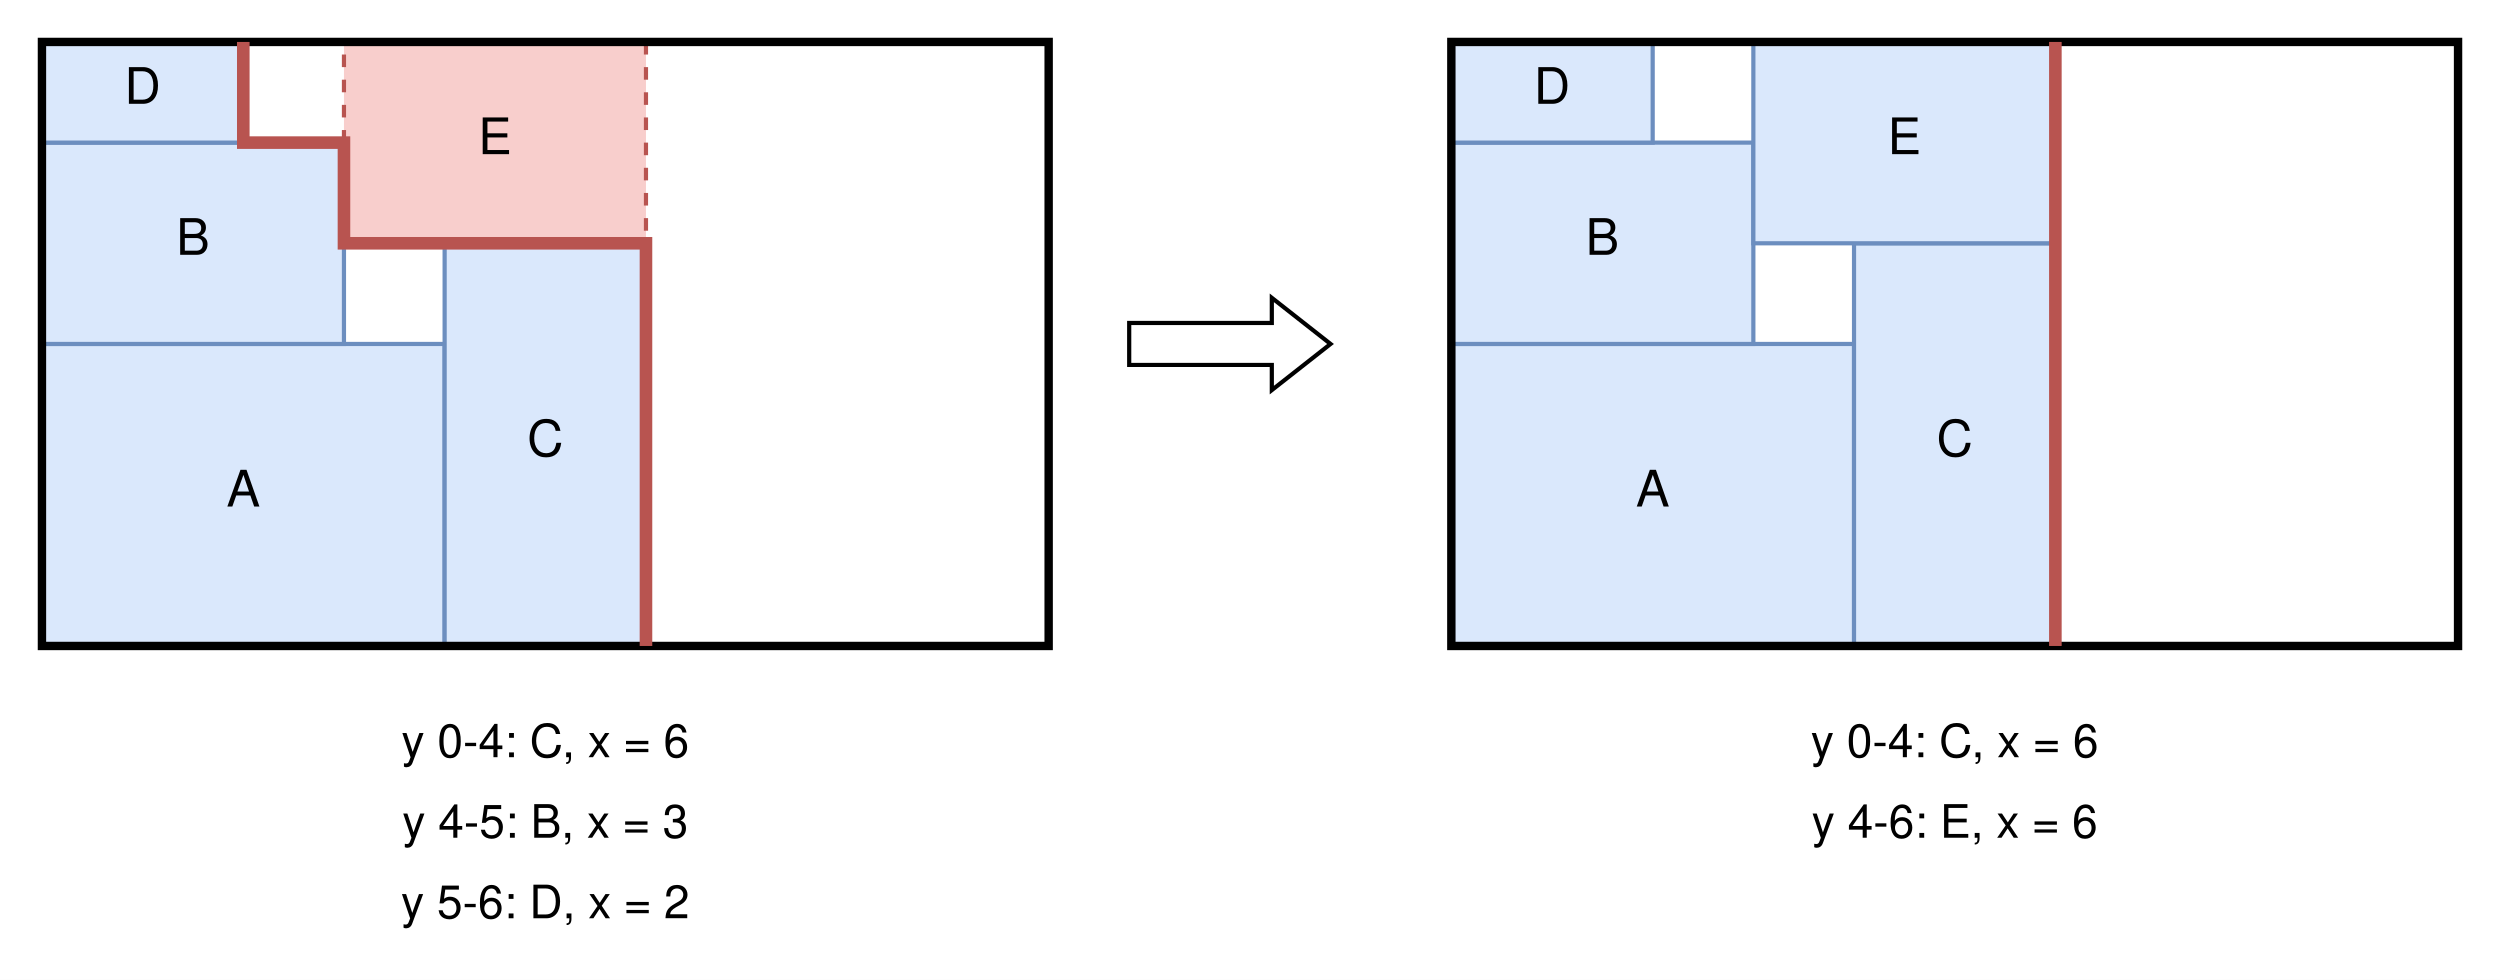
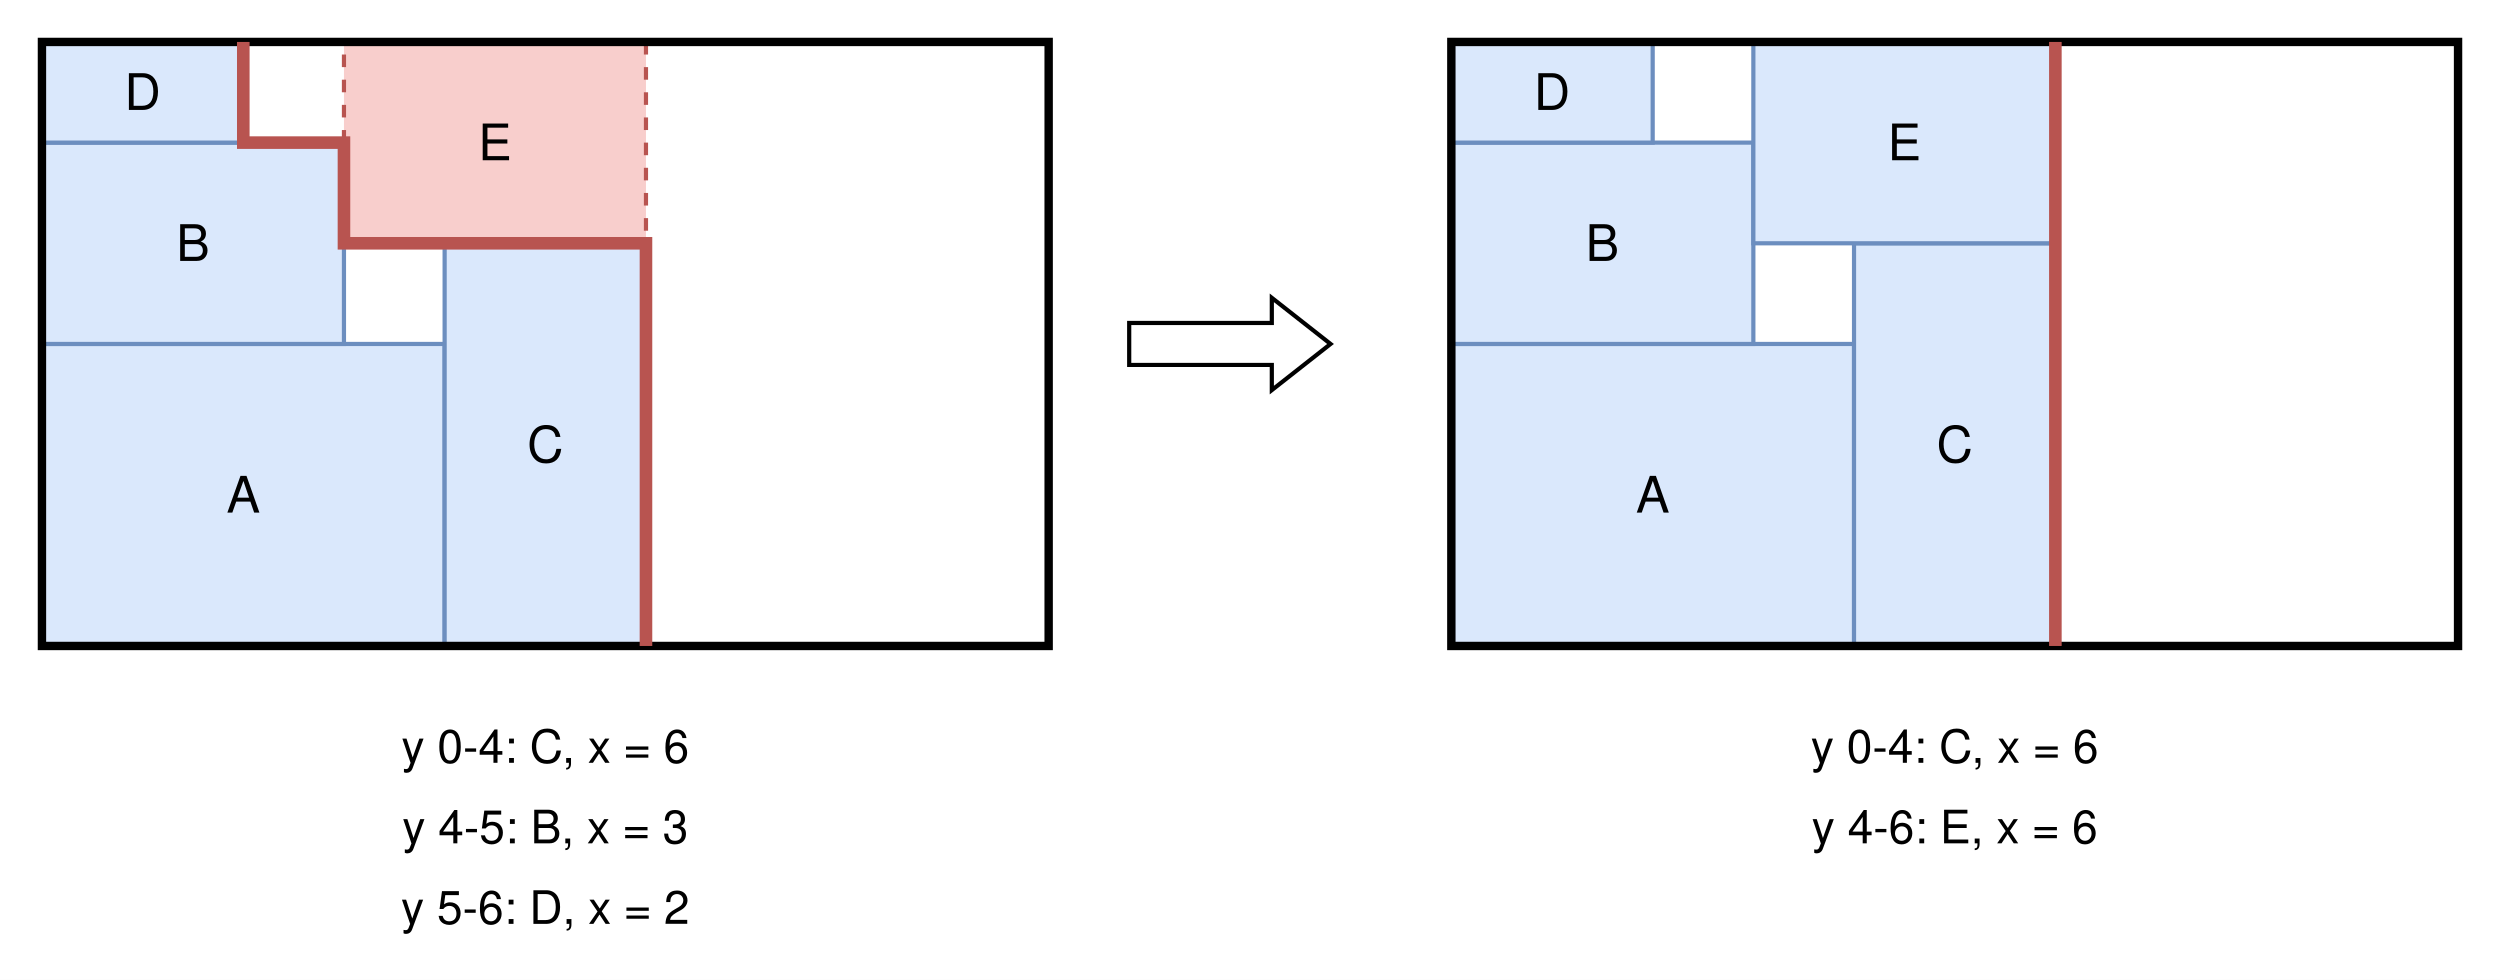
<svg xmlns="http://www.w3.org/2000/svg" width="596" height="233.6" viewBox="-10 -154 596 233.6">
  <rect x="-10" y="-154" width="596" height="233.6" fill="#ffffff" />
  <rect x="0" y="-72" width="96" height="72" fill="#dae8fc" stroke="#6c8ebf" stroke-width="1" />
-   <text font-family="Helvetica, Arial, sans-serif" font-size="12" fill="#000000" text-anchor="middle" dominant-baseline="central">
-     <tspan x="48.0" y="-36.0">A</tspan>
+   <text font-family="Helvetica, Arial, sans-serif" font-size="12" fill="#000000" text-anchor="middle">
+     <tspan x="48.0" y="-31.8">A</tspan>
  </text>
  <rect x="0" y="-120" width="72" height="48" fill="#dae8fc" stroke="#6c8ebf" stroke-width="1" />
-   <text font-family="Helvetica, Arial, sans-serif" font-size="12" fill="#000000" text-anchor="middle" dominant-baseline="central">
-     <tspan x="36.0" y="-96.0">B</tspan>
+   <text font-family="Helvetica, Arial, sans-serif" font-size="12" fill="#000000" text-anchor="middle">
+     <tspan x="36.0" y="-91.8">B</tspan>
  </text>
  <rect x="96" y="-96" width="48" height="96" fill="#dae8fc" stroke="#6c8ebf" stroke-width="1" />
-   <text font-family="Helvetica, Arial, sans-serif" font-size="12" fill="#000000" text-anchor="middle" dominant-baseline="central">
-     <tspan x="120.0" y="-48.0">C</tspan>
+   <text font-family="Helvetica, Arial, sans-serif" font-size="12" fill="#000000" text-anchor="middle">
+     <tspan x="120.0" y="-43.8">C</tspan>
  </text>
  <rect x="0" y="-144" width="48" height="24" fill="#dae8fc" stroke="#6c8ebf" stroke-width="1" />
-   <text font-family="Helvetica, Arial, sans-serif" font-size="12" fill="#000000" text-anchor="middle" dominant-baseline="central">
-     <tspan x="24.0" y="-132.0">D</tspan>
+   <text font-family="Helvetica, Arial, sans-serif" font-size="12" fill="#000000" text-anchor="middle">
+     <tspan x="24.0" y="-127.8">D</tspan>
  </text>
  <rect x="72" y="-144" width="72" height="48" fill="#f8cecc" stroke="#b85450" stroke-width="1" stroke-dasharray="3 3" />
-   <text font-family="Helvetica, Arial, sans-serif" font-size="12" fill="#000000" text-anchor="middle" dominant-baseline="central">
-     <tspan x="108.0" y="-120.0">E</tspan>
+   <text font-family="Helvetica, Arial, sans-serif" font-size="12" fill="#000000" text-anchor="middle">
+     <tspan x="108.0" y="-115.8">E</tspan>
  </text>
  <rect x="0" y="-144" width="240" height="144" fill="none" stroke="#000000" stroke-width="2" />
  <polyline points="144,0 144,-96 72,-96 72,-120 48,-120 48,-144" fill="none" stroke="#b85450" stroke-width="3" />
  <polygon points="259.2,-77.0 293.2,-77.0 293.2,-83.0 307.2,-72.0 293.2,-61.0 293.2,-67.0 259.2,-67.0" fill="#ffffff" stroke="#000000" />
  <rect x="336" y="-72" width="96" height="72" fill="#dae8fc" stroke="#6c8ebf" stroke-width="1" />
-   <text font-family="Helvetica, Arial, sans-serif" font-size="12" fill="#000000" text-anchor="middle" dominant-baseline="central">
-     <tspan x="384.0" y="-36.0">A</tspan>
+   <text font-family="Helvetica, Arial, sans-serif" font-size="12" fill="#000000" text-anchor="middle">
+     <tspan x="384.0" y="-31.8">A</tspan>
  </text>
  <rect x="336" y="-120" width="72" height="48" fill="#dae8fc" stroke="#6c8ebf" stroke-width="1" />
-   <text font-family="Helvetica, Arial, sans-serif" font-size="12" fill="#000000" text-anchor="middle" dominant-baseline="central">
-     <tspan x="372.0" y="-96.0">B</tspan>
+   <text font-family="Helvetica, Arial, sans-serif" font-size="12" fill="#000000" text-anchor="middle">
+     <tspan x="372.0" y="-91.8">B</tspan>
  </text>
  <rect x="432" y="-96" width="48" height="96" fill="#dae8fc" stroke="#6c8ebf" stroke-width="1" />
-   <text font-family="Helvetica, Arial, sans-serif" font-size="12" fill="#000000" text-anchor="middle" dominant-baseline="central">
-     <tspan x="456.0" y="-48.0">C</tspan>
+   <text font-family="Helvetica, Arial, sans-serif" font-size="12" fill="#000000" text-anchor="middle">
+     <tspan x="456.0" y="-43.8">C</tspan>
  </text>
  <rect x="336" y="-144" width="48" height="24" fill="#dae8fc" stroke="#6c8ebf" stroke-width="1" />
-   <text font-family="Helvetica, Arial, sans-serif" font-size="12" fill="#000000" text-anchor="middle" dominant-baseline="central">
-     <tspan x="360.0" y="-132.0">D</tspan>
+   <text font-family="Helvetica, Arial, sans-serif" font-size="12" fill="#000000" text-anchor="middle">
+     <tspan x="360.0" y="-127.8">D</tspan>
  </text>
  <rect x="408" y="-144" width="72" height="48" fill="#dae8fc" stroke="#6c8ebf" stroke-width="1" />
-   <text font-family="Helvetica, Arial, sans-serif" font-size="12" fill="#000000" text-anchor="middle" dominant-baseline="central">
-     <tspan x="444.0" y="-120.0">E</tspan>
+   <text font-family="Helvetica, Arial, sans-serif" font-size="12" fill="#000000" text-anchor="middle">
+     <tspan x="444.0" y="-115.8">E</tspan>
  </text>
  <rect x="336" y="-144" width="240" height="144" fill="none" stroke="#000000" stroke-width="2" />
  <polyline points="480,0 480,-96 480,-96 480,-144" fill="none" stroke="#b85450" stroke-width="3" />
-   <text font-family="Helvetica, Arial, sans-serif" font-size="11" fill="#000000" text-anchor="middle" dominant-baseline="central">
-     <tspan x="120.0" y="24.0">y 0-4: C, x = 6</tspan>
+   <text font-family="Helvetica, Arial, sans-serif" font-size="11" fill="#000000" text-anchor="middle">
+     <tspan x="120.0" y="27.85">y 0-4: C, x = 6</tspan>
  </text>
-   <text font-family="Helvetica, Arial, sans-serif" font-size="11" fill="#000000" text-anchor="middle" dominant-baseline="central">
-     <tspan x="120.0" y="43.2">y 4-5: B, x = 3</tspan>
+   <text font-family="Helvetica, Arial, sans-serif" font-size="11" fill="#000000" text-anchor="middle">
+     <tspan x="120.0" y="47.05">y 4-5: B, x = 3</tspan>
  </text>
-   <text font-family="Helvetica, Arial, sans-serif" font-size="11" fill="#000000" text-anchor="middle" dominant-baseline="central">
-     <tspan x="120.0" y="62.4">y 5-6: D, x = 2</tspan>
+   <text font-family="Helvetica, Arial, sans-serif" font-size="11" fill="#000000" text-anchor="middle">
+     <tspan x="120.0" y="66.25">y 5-6: D, x = 2</tspan>
  </text>
-   <text font-family="Helvetica, Arial, sans-serif" font-size="11" fill="#000000" text-anchor="middle" dominant-baseline="central">
-     <tspan x="456.0" y="24.0">y 0-4: C, x = 6</tspan>
+   <text font-family="Helvetica, Arial, sans-serif" font-size="11" fill="#000000" text-anchor="middle">
+     <tspan x="456.0" y="27.85">y 0-4: C, x = 6</tspan>
  </text>
-   <text font-family="Helvetica, Arial, sans-serif" font-size="11" fill="#000000" text-anchor="middle" dominant-baseline="central">
-     <tspan x="456.0" y="43.2">y 4-6: E, x = 6</tspan>
+   <text font-family="Helvetica, Arial, sans-serif" font-size="11" fill="#000000" text-anchor="middle">
+     <tspan x="456.0" y="47.05">y 4-6: E, x = 6</tspan>
  </text>
</svg>
